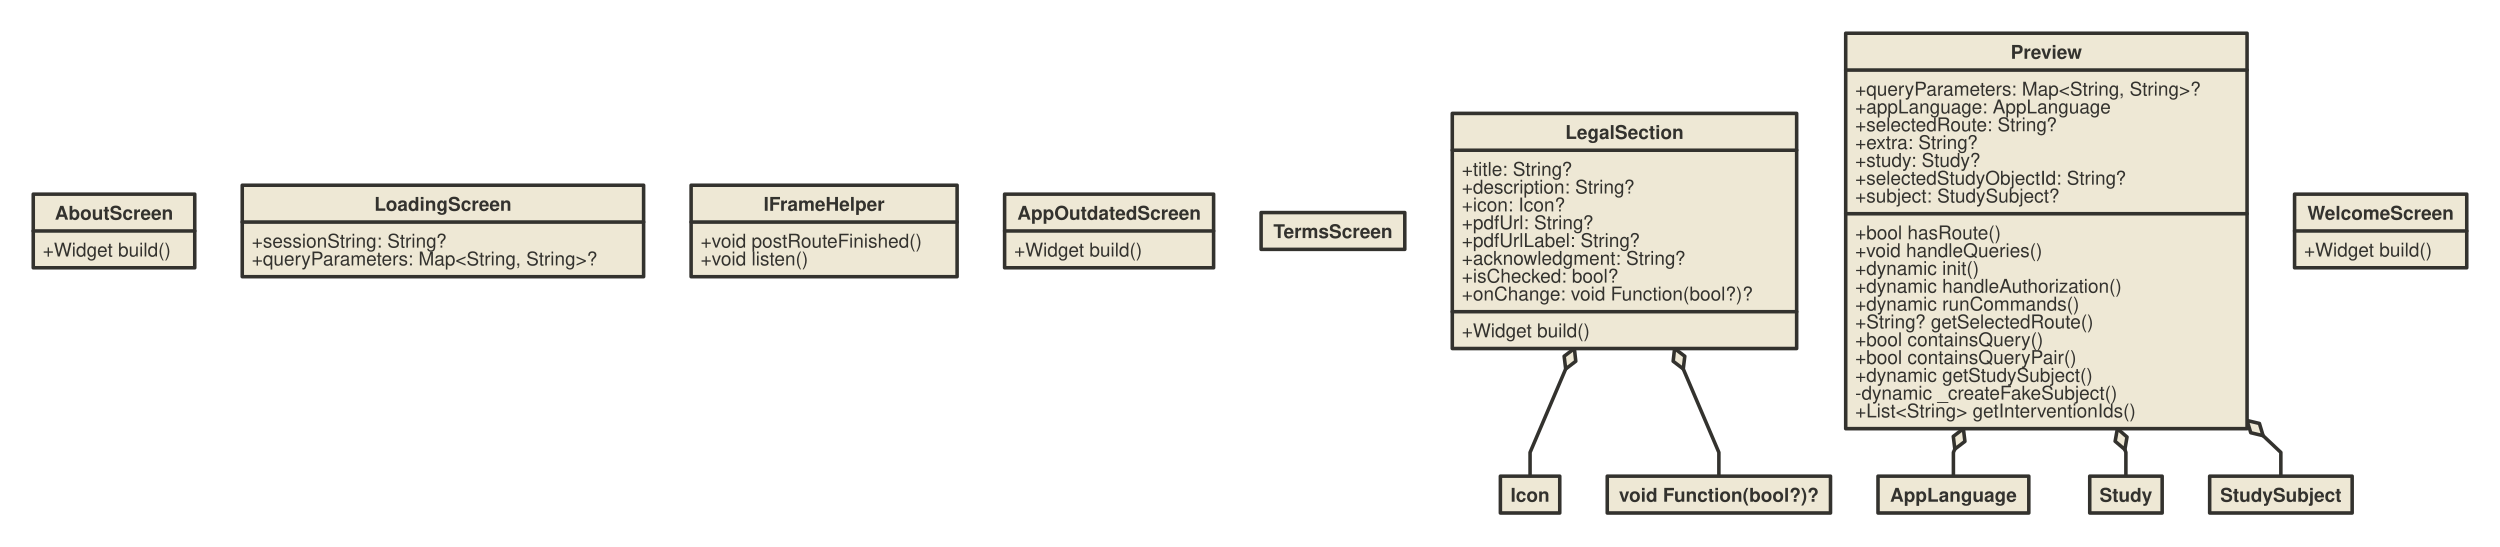
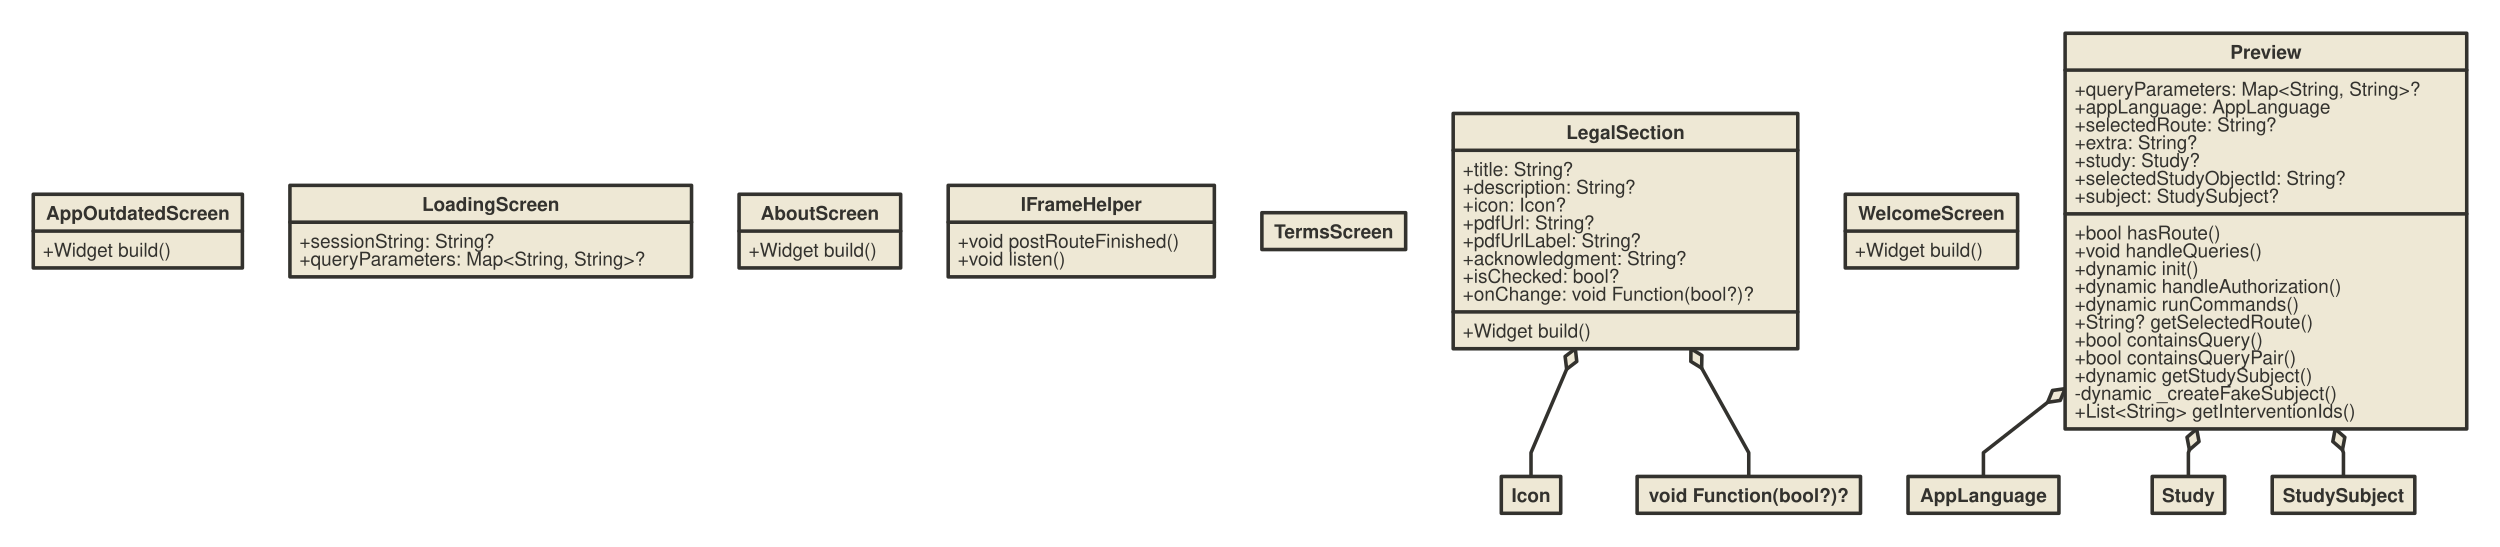
- <svg xmlns="http://www.w3.org/2000/svg" version="1.1" baseProfile="full" width="2105.3" height="460.0" viewbox="0 0 2105.25 460">
-   <g stroke-width="1.0" text-align="left" font="12pt Helvetica, Arial, sans-serif" font-size="12pt" font-family="Helvetica" font-weight="normal" font-style="normal">
+ <svg xmlns="http://www.w3.org/2000/svg" version="1.1" baseProfile="full" width="2104.0" height="460.0" viewbox="0 0 2104 460">
+   <g stroke-width="1.0" text-align="left" font="12pt Helvetica, Arial, sans-serif" font-size="12pt" font-family="Helvetica" font-weight="bold" font-style="normal">
    <g font-family="Helvetica" font-size="12pt" font-weight="bold" font-style="normal" stroke-width="3.0" stroke-linejoin="round" stroke-linecap="round" stroke="#33322E">
      <g stroke="transparent" fill="transparent">
-         <rect x="0.0" y="0.0" height="460.0" width="2105.3" stroke="none" />
+         <rect x="0.0" y="0.0" height="460.0" width="2104.0" stroke="none" />
      </g>
      <g transform="translate(8, 8)" fill="#33322E">
        <g transform="translate(20, 20)" fill="#33322E" font-family="Helvetica" font-size="12pt" font-weight="normal" font-style="normal">
          <path d="M1290.5 282.7 L1260.5 353 L1260.5 373 L1260.5 373.0 " fill="none" />
          <g fill="#eee8d5">
            <path d="M1299.0 276.2 L1290.5 282.7 L1289.2 272.0 L1297.8 265.5 Z" />
          </g>
-           <path d="M1389.5 282.7 L1419.5 353 L1419.5 373 L1419.5 373.0 " fill="none" />
-           <g fill="#eee8d5">
-             <path d="M1390.8 272.0 L1389.5 282.7 L1381.0 276.2 L1382.2 265.5 Z" />
-           </g>
-           <path d="M1618.2 350.2 L1617 353 L1617 373 L1617.0 373.0 " fill="none" />
-           <g fill="#eee8d5">
-             <path d="M1626.7 343.7 L1618.2 350.2 L1616.9 339.5 L1625.4 333.0 Z" />
-           </g>
-           <path d="M1761.4 350.6 L1762.25 353 L1762.25 373 L1762.3 373.0 " fill="none" />
-           <g fill="#eee8d5">
-             <path d="M1763.2 340.0 L1761.4 350.6 L1753.2 343.6 L1755.1 333.0 Z" />
-           </g>
-           <path d="M1877.8 338.9 L1892.75 353 L1892.75 373 L1892.8 373.0 " fill="none" />
-           <g fill="#eee8d5">
-             <path d="M1874.7 328.6 L1877.8 338.9 L1867.4 336.4 L1864.3 326.1 Z" />
-           </g>
-           <g data-name="AboutScreen">
-             <g fill="#eee8d5" stroke="#33322E" data-name="AboutScreen">
-               <rect x="0.0" y="135.5" height="62.0" width="136.0" data-name="AboutScreen" />
-               <path d="M0.0 166.5 L136.0 166.5" fill="none" data-name="AboutScreen" />
-             </g>
-             <g transform="translate(0, 135.5)" font-family="Helvetica" font-size="12pt" font-weight="bold" font-style="normal" data-name="AboutScreen">
-               <g transform="translate(8, 8)" fill="#33322E" text-align="center" data-name="AboutScreen">
-                 <text x="60.0" y="13.5" stroke="none" text-anchor="middle" data-name="AboutScreen">AboutScreen</text>
-               </g>
-             </g>
-             <g transform="translate(0, 166.5)" font-family="Helvetica" font-size="12pt" font-weight="normal" font-style="normal" data-name="AboutScreen">
-               <g transform="translate(8, 8)" fill="#33322E" text-align="left" data-name="AboutScreen">
-                 <text x="0.0" y="13.5" stroke="none" data-name="AboutScreen">+Widget build()</text>
+           <path d="M1404.1 281.8 L1443.75 353 L1443.75 373 L1443.8 373.0 " fill="none" />
+           <g fill="#eee8d5">
+             <path d="M1404.3 271.1 L1404.1 281.8 L1395.0 276.2 L1395.1 265.5 Z" />
+           </g>
+           <path d="M1695.3 310.6 L1641.25 353 L1641.25 373 L1641.3 373.0 " fill="none" />
+           <g fill="#eee8d5">
+             <path d="M1705.9 309.0 L1695.3 310.6 L1699.4 300.6 L1710.0 299.1 Z" />
+           </g>
+           <path d="M1814.6 350.6 L1813.75 353 L1813.75 373 L1813.8 373.0 " fill="none" />
+           <g fill="#eee8d5">
+             <path d="M1822.7 343.6 L1814.6 350.6 L1812.6 340.0 L1820.7 333.0 Z" />
+           </g>
+           <path d="M1943.4 350.6 L1944.25 353 L1944.25 373 L1944.3 373.0 " fill="none" />
+           <g fill="#eee8d5">
+             <path d="M1945.4 340.0 L1943.4 350.6 L1935.3 343.6 L1937.3 333.0 Z" />
+           </g>
+           <g data-name="AppOutdatedScreen">
+             <g fill="#eee8d5" stroke="#33322E" data-name="AppOutdatedScreen">
+               <rect x="0.0" y="135.5" height="62.0" width="176.0" data-name="AppOutdatedScreen" />
+               <path d="M0.0 166.5 L176.0 166.5" fill="none" data-name="AppOutdatedScreen" />
+             </g>
+             <g transform="translate(0, 135.5)" font-family="Helvetica" font-size="12pt" font-weight="bold" font-style="normal" data-name="AppOutdatedScreen">
+               <g transform="translate(8, 8)" fill="#33322E" text-align="center" data-name="AppOutdatedScreen">
+                 <text x="80.0" y="13.5" stroke="none" text-anchor="middle" data-name="AppOutdatedScreen">AppOutdatedScreen</text>
+               </g>
+             </g>
+             <g transform="translate(0, 166.5)" font-family="Helvetica" font-size="12pt" font-weight="normal" font-style="normal" data-name="AppOutdatedScreen">
+               <g transform="translate(8, 8)" fill="#33322E" text-align="left" data-name="AppOutdatedScreen">
+                 <text x="0.0" y="13.5" stroke="none" data-name="AppOutdatedScreen">+Widget build()</text>
              </g>
            </g>
          </g>
          <g data-name="LoadingScreen">
            <g fill="#eee8d5" stroke="#33322E" data-name="LoadingScreen">
-               <rect x="176.0" y="128.0" height="77.0" width="338.0" data-name="LoadingScreen" />
-               <path d="M176.0 159.0 L514.0 159.0" fill="none" data-name="LoadingScreen" />
-             </g>
-             <g transform="translate(176, 128)" font-family="Helvetica" font-size="12pt" font-weight="bold" font-style="normal" data-name="LoadingScreen">
+               <rect x="216.0" y="128.0" height="77.0" width="338.0" data-name="LoadingScreen" />
+               <path d="M216.0 159.0 L554.0 159.0" fill="none" data-name="LoadingScreen" />
+             </g>
+             <g transform="translate(216, 128)" font-family="Helvetica" font-size="12pt" font-weight="bold" font-style="normal" data-name="LoadingScreen">
              <g transform="translate(8, 8)" fill="#33322E" text-align="center" data-name="LoadingScreen">
                <text x="161.0" y="13.5" stroke="none" text-anchor="middle" data-name="LoadingScreen">LoadingScreen</text>
              </g>
            </g>
-             <g transform="translate(176, 159)" font-family="Helvetica" font-size="12pt" font-weight="normal" font-style="normal" data-name="LoadingScreen">
+             <g transform="translate(216, 159)" font-family="Helvetica" font-size="12pt" font-weight="normal" font-style="normal" data-name="LoadingScreen">
              <g transform="translate(8, 8)" fill="#33322E" text-align="left" data-name="LoadingScreen">
                <text x="0.0" y="13.5" stroke="none" data-name="LoadingScreen">+sessionString: String?</text>
                <text x="0.0" y="28.5" stroke="none" data-name="LoadingScreen">+queryParameters: Map&lt;String, String&gt;?</text>
              </g>
            </g>
          </g>
+           <g data-name="AboutScreen">
+             <g fill="#eee8d5" stroke="#33322E" data-name="AboutScreen">
+               <rect x="594.0" y="135.5" height="62.0" width="136.0" data-name="AboutScreen" />
+               <path d="M594.0 166.5 L730.0 166.5" fill="none" data-name="AboutScreen" />
+             </g>
+             <g transform="translate(594, 135.5)" font-family="Helvetica" font-size="12pt" font-weight="bold" font-style="normal" data-name="AboutScreen">
+               <g transform="translate(8, 8)" fill="#33322E" text-align="center" data-name="AboutScreen">
+                 <text x="60.0" y="13.5" stroke="none" text-anchor="middle" data-name="AboutScreen">AboutScreen</text>
+               </g>
+             </g>
+             <g transform="translate(594, 166.5)" font-family="Helvetica" font-size="12pt" font-weight="normal" font-style="normal" data-name="AboutScreen">
+               <g transform="translate(8, 8)" fill="#33322E" text-align="left" data-name="AboutScreen">
+                 <text x="0.0" y="13.5" stroke="none" data-name="AboutScreen">+Widget build()</text>
+               </g>
+             </g>
+           </g>
          <g data-name="IFrameHelper">
            <g fill="#eee8d5" stroke="#33322E" data-name="IFrameHelper">
-               <rect x="554.0" y="128.0" height="77.0" width="224.0" data-name="IFrameHelper" />
-               <path d="M554.0 159.0 L778.0 159.0" fill="none" data-name="IFrameHelper" />
-             </g>
-             <g transform="translate(554, 128)" font-family="Helvetica" font-size="12pt" font-weight="bold" font-style="normal" data-name="IFrameHelper">
+               <rect x="770.0" y="128.0" height="77.0" width="224.0" data-name="IFrameHelper" />
+               <path d="M770.0 159.0 L994.0 159.0" fill="none" data-name="IFrameHelper" />
+             </g>
+             <g transform="translate(770, 128)" font-family="Helvetica" font-size="12pt" font-weight="bold" font-style="normal" data-name="IFrameHelper">
              <g transform="translate(8, 8)" fill="#33322E" text-align="center" data-name="IFrameHelper">
                <text x="104.0" y="13.5" stroke="none" text-anchor="middle" data-name="IFrameHelper">IFrameHelper</text>
              </g>
            </g>
-             <g transform="translate(554, 159)" font-family="Helvetica" font-size="12pt" font-weight="normal" font-style="normal" data-name="IFrameHelper">
+             <g transform="translate(770, 159)" font-family="Helvetica" font-size="12pt" font-weight="normal" font-style="normal" data-name="IFrameHelper">
              <g transform="translate(8, 8)" fill="#33322E" text-align="left" data-name="IFrameHelper">
                <text x="0.0" y="13.5" stroke="none" data-name="IFrameHelper">+void postRouteFinished()</text>
                <text x="0.0" y="28.5" stroke="none" data-name="IFrameHelper">+void listen()</text>
-               </g>
-             </g>
-           </g>
-           <g data-name="AppOutdatedScreen">
-             <g fill="#eee8d5" stroke="#33322E" data-name="AppOutdatedScreen">
-               <rect x="818.0" y="135.5" height="62.0" width="176.0" data-name="AppOutdatedScreen" />
-               <path d="M818.0 166.5 L994.0 166.5" fill="none" data-name="AppOutdatedScreen" />
-             </g>
-             <g transform="translate(818, 135.5)" font-family="Helvetica" font-size="12pt" font-weight="bold" font-style="normal" data-name="AppOutdatedScreen">
-               <g transform="translate(8, 8)" fill="#33322E" text-align="center" data-name="AppOutdatedScreen">
-                 <text x="80.0" y="13.5" stroke="none" text-anchor="middle" data-name="AppOutdatedScreen">AppOutdatedScreen</text>
-               </g>
-             </g>
-             <g transform="translate(818, 166.5)" font-family="Helvetica" font-size="12pt" font-weight="normal" font-style="normal" data-name="AppOutdatedScreen">
-               <g transform="translate(8, 8)" fill="#33322E" text-align="left" data-name="AppOutdatedScreen">
-                 <text x="0.0" y="13.5" stroke="none" data-name="AppOutdatedScreen">+Widget build()</text>
              </g>
            </g>
          </g>
          <g data-name="TermsScreen">
            <g fill="#eee8d5" stroke="#33322E" data-name="TermsScreen">
              <rect x="1034.0" y="151.0" height="31.0" width="121.0" data-name="TermsScreen" />
            </g>
            <g transform="translate(1034, 151)" font-family="Helvetica" font-size="12pt" font-weight="bold" font-style="normal" data-name="TermsScreen">
              <g transform="translate(8, 8)" fill="#33322E" text-align="center" data-name="TermsScreen">
                <text x="52.5" y="13.5" stroke="none" text-anchor="middle" data-name="TermsScreen">TermsScreen</text>
              </g>
            </g>
          </g>
          <g data-name="LegalSection">
            <g fill="#eee8d5" stroke="#33322E" data-name="LegalSection">
              <rect x="1195.0" y="67.5" height="198.0" width="290.0" data-name="LegalSection" />
              <path d="M1195.0 98.5 L1485.0 98.5" fill="none" data-name="LegalSection" />
              <path d="M1195.0 234.5 L1485.0 234.5" fill="none" data-name="LegalSection" />
            </g>
            <g transform="translate(1195, 67.5)" font-family="Helvetica" font-size="12pt" font-weight="bold" font-style="normal" data-name="LegalSection">
              <g transform="translate(8, 8)" fill="#33322E" text-align="center" data-name="LegalSection">
                <text x="137.0" y="13.5" stroke="none" text-anchor="middle" data-name="LegalSection">LegalSection</text>
              </g>
            </g>
            <g transform="translate(1195, 98.5)" font-family="Helvetica" font-size="12pt" font-weight="normal" font-style="normal" data-name="LegalSection">
              <g transform="translate(8, 8)" fill="#33322E" text-align="left" data-name="LegalSection">
                <text x="0.0" y="13.5" stroke="none" data-name="LegalSection">+title: String?</text>
                <text x="0.0" y="28.5" stroke="none" data-name="LegalSection">+description: String?</text>
                <text x="0.0" y="43.5" stroke="none" data-name="LegalSection">+icon: Icon?</text>
                <text x="0.0" y="58.5" stroke="none" data-name="LegalSection">+pdfUrl: String?</text>
                <text x="0.0" y="73.5" stroke="none" data-name="LegalSection">+pdfUrlLabel: String?</text>
                <text x="0.0" y="88.5" stroke="none" data-name="LegalSection">+acknowledgment: String?</text>
                <text x="0.0" y="103.5" stroke="none" data-name="LegalSection">+isChecked: bool?</text>
                <text x="0.0" y="118.5" stroke="none" data-name="LegalSection">+onChange: void Function(bool?)?</text>
              </g>
            </g>
            <g transform="translate(1195, 234.5)" font-family="Helvetica" font-size="12pt" font-weight="normal" font-style="normal" data-name="LegalSection">
              <g transform="translate(8, 8)" fill="#33322E" text-align="left" data-name="LegalSection">
                <text x="0.0" y="13.5" stroke="none" data-name="LegalSection">+Widget build()</text>
              </g>
            </g>
          </g>
          <g data-name="Icon">
            <g fill="#eee8d5" stroke="#33322E" data-name="Icon">
              <rect x="1235.5" y="373.0" height="31.0" width="50.0" data-name="Icon" />
            </g>
            <g transform="translate(1235.5, 373)" font-family="Helvetica" font-size="12pt" font-weight="bold" font-style="normal" data-name="Icon">
              <g transform="translate(8, 8)" fill="#33322E" text-align="center" data-name="Icon">
                <text x="17.0" y="13.5" stroke="none" text-anchor="middle" data-name="Icon">Icon</text>
              </g>
            </g>
          </g>
          <g data-name="void Function(bool?)?">
            <g fill="#eee8d5" stroke="#33322E" data-name="void Function(bool?)?">
-               <rect x="1325.5" y="373.0" height="31.0" width="188.0" data-name="void Function(bool?)?" />
-             </g>
-             <g transform="translate(1325.5, 373)" font-family="Helvetica" font-size="12pt" font-weight="bold" font-style="normal" data-name="void Function(bool?)?">
+               <rect x="1349.8" y="373.0" height="31.0" width="188.0" data-name="void Function(bool?)?" />
+             </g>
+             <g transform="translate(1349.75, 373)" font-family="Helvetica" font-size="12pt" font-weight="bold" font-style="normal" data-name="void Function(bool?)?">
              <g transform="translate(8, 8)" fill="#33322E" text-align="center" data-name="void Function(bool?)?">
                <text x="86.0" y="13.5" stroke="none" text-anchor="middle" data-name="void Function(bool?)?">void Function(bool?)?</text>
              </g>
            </g>
          </g>
+           <g data-name="WelcomeScreen">
+             <g fill="#eee8d5" stroke="#33322E" data-name="WelcomeScreen">
+               <rect x="1525.0" y="135.5" height="62.0" width="145.0" data-name="WelcomeScreen" />
+               <path d="M1525.0 166.5 L1670.0 166.5" fill="none" data-name="WelcomeScreen" />
+             </g>
+             <g transform="translate(1525, 135.5)" font-family="Helvetica" font-size="12pt" font-weight="bold" font-style="normal" data-name="WelcomeScreen">
+               <g transform="translate(8, 8)" fill="#33322E" text-align="center" data-name="WelcomeScreen">
+                 <text x="64.5" y="13.5" stroke="none" text-anchor="middle" data-name="WelcomeScreen">WelcomeScreen</text>
+               </g>
+             </g>
+             <g transform="translate(1525, 166.5)" font-family="Helvetica" font-size="12pt" font-weight="normal" font-style="normal" data-name="WelcomeScreen">
+               <g transform="translate(8, 8)" fill="#33322E" text-align="left" data-name="WelcomeScreen">
+                 <text x="0.0" y="13.5" stroke="none" data-name="WelcomeScreen">+Widget build()</text>
+               </g>
+             </g>
+           </g>
          <g data-name="Preview">
            <g fill="#eee8d5" stroke="#33322E" data-name="Preview">
-               <rect x="1526.3" y="0.0" height="333.0" width="338.0" data-name="Preview" />
-               <path d="M1526.3 31.0 L1864.3 31.0" fill="none" data-name="Preview" />
-               <path d="M1526.3 152.0 L1864.3 152.0" fill="none" data-name="Preview" />
-             </g>
-             <g transform="translate(1526.25, 0)" font-family="Helvetica" font-size="12pt" font-weight="bold" font-style="normal" data-name="Preview">
+               <rect x="1710.0" y="0.0" height="333.0" width="338.0" data-name="Preview" />
+               <path d="M1710.0 31.0 L2048.0 31.0" fill="none" data-name="Preview" />
+               <path d="M1710.0 152.0 L2048.0 152.0" fill="none" data-name="Preview" />
+             </g>
+             <g transform="translate(1710, 0)" font-family="Helvetica" font-size="12pt" font-weight="bold" font-style="normal" data-name="Preview">
              <g transform="translate(8, 8)" fill="#33322E" text-align="center" data-name="Preview">
                <text x="161.0" y="13.5" stroke="none" text-anchor="middle" data-name="Preview">Preview</text>
              </g>
            </g>
-             <g transform="translate(1526.25, 31)" font-family="Helvetica" font-size="12pt" font-weight="normal" font-style="normal" data-name="Preview">
+             <g transform="translate(1710, 31)" font-family="Helvetica" font-size="12pt" font-weight="normal" font-style="normal" data-name="Preview">
              <g transform="translate(8, 8)" fill="#33322E" text-align="left" data-name="Preview">
                <text x="0.0" y="13.5" stroke="none" data-name="Preview">+queryParameters: Map&lt;String, String&gt;?</text>
                <text x="0.0" y="28.5" stroke="none" data-name="Preview">+appLanguage: AppLanguage</text>
                <text x="0.0" y="43.5" stroke="none" data-name="Preview">+selectedRoute: String?</text>
                <text x="0.0" y="58.5" stroke="none" data-name="Preview">+extra: String?</text>
                <text x="0.0" y="73.5" stroke="none" data-name="Preview">+study: Study?</text>
                <text x="0.0" y="88.5" stroke="none" data-name="Preview">+selectedStudyObjectId: String?</text>
                <text x="0.0" y="103.5" stroke="none" data-name="Preview">+subject: StudySubject?</text>
              </g>
            </g>
-             <g transform="translate(1526.25, 152)" font-family="Helvetica" font-size="12pt" font-weight="normal" font-style="normal" data-name="Preview">
+             <g transform="translate(1710, 152)" font-family="Helvetica" font-size="12pt" font-weight="normal" font-style="normal" data-name="Preview">
              <g transform="translate(8, 8)" fill="#33322E" text-align="left" data-name="Preview">
                <text x="0.0" y="13.5" stroke="none" data-name="Preview">+bool hasRoute()</text>
                <text x="0.0" y="28.5" stroke="none" data-name="Preview">+void handleQueries()</text>
                <text x="0.0" y="43.5" stroke="none" data-name="Preview">+dynamic init()</text>
                <text x="0.0" y="58.5" stroke="none" data-name="Preview">+dynamic handleAuthorization()</text>
                <text x="0.0" y="73.5" stroke="none" data-name="Preview">+dynamic runCommands()</text>
                <text x="0.0" y="88.5" stroke="none" data-name="Preview">+String? getSelectedRoute()</text>
                <text x="0.0" y="103.5" stroke="none" data-name="Preview">+bool containsQuery()</text>
                <text x="0.0" y="118.5" stroke="none" data-name="Preview">+bool containsQueryPair()</text>
                <text x="0.0" y="133.5" stroke="none" data-name="Preview">+dynamic getStudySubject()</text>
                <text x="0.0" y="148.5" stroke="none" data-name="Preview">-dynamic _createFakeSubject()</text>
                <text x="0.0" y="163.5" stroke="none" data-name="Preview">+List&lt;String&gt; getInterventionIds()</text>
              </g>
            </g>
          </g>
          <g data-name="AppLanguage">
            <g fill="#eee8d5" stroke="#33322E" data-name="AppLanguage">
-               <rect x="1553.5" y="373.0" height="31.0" width="127.0" data-name="AppLanguage" />
-             </g>
-             <g transform="translate(1553.5, 373)" font-family="Helvetica" font-size="12pt" font-weight="bold" font-style="normal" data-name="AppLanguage">
+               <rect x="1577.8" y="373.0" height="31.0" width="127.0" data-name="AppLanguage" />
+             </g>
+             <g transform="translate(1577.75, 373)" font-family="Helvetica" font-size="12pt" font-weight="bold" font-style="normal" data-name="AppLanguage">
              <g transform="translate(8, 8)" fill="#33322E" text-align="center" data-name="AppLanguage">
                <text x="55.5" y="13.5" stroke="none" text-anchor="middle" data-name="AppLanguage">AppLanguage</text>
              </g>
            </g>
          </g>
          <g data-name="Study">
            <g fill="#eee8d5" stroke="#33322E" data-name="Study">
-               <rect x="1731.8" y="373.0" height="31.0" width="61.0" data-name="Study" />
-             </g>
-             <g transform="translate(1731.75, 373)" font-family="Helvetica" font-size="12pt" font-weight="bold" font-style="normal" data-name="Study">
+               <rect x="1783.3" y="373.0" height="31.0" width="61.0" data-name="Study" />
+             </g>
+             <g transform="translate(1783.25, 373)" font-family="Helvetica" font-size="12pt" font-weight="bold" font-style="normal" data-name="Study">
              <g transform="translate(8, 8)" fill="#33322E" text-align="center" data-name="Study">
                <text x="22.5" y="13.5" stroke="none" text-anchor="middle" data-name="Study">Study</text>
              </g>
            </g>
          </g>
          <g data-name="StudySubject">
            <g fill="#eee8d5" stroke="#33322E" data-name="StudySubject">
-               <rect x="1832.8" y="373.0" height="31.0" width="120.0" data-name="StudySubject" />
-             </g>
-             <g transform="translate(1832.75, 373)" font-family="Helvetica" font-size="12pt" font-weight="bold" font-style="normal" data-name="StudySubject">
+               <rect x="1884.3" y="373.0" height="31.0" width="120.0" data-name="StudySubject" />
+             </g>
+             <g transform="translate(1884.25, 373)" font-family="Helvetica" font-size="12pt" font-weight="bold" font-style="normal" data-name="StudySubject">
              <g transform="translate(8, 8)" fill="#33322E" text-align="center" data-name="StudySubject">
                <text x="52.0" y="13.5" stroke="none" text-anchor="middle" data-name="StudySubject">StudySubject</text>
-               </g>
-             </g>
-           </g>
-           <g data-name="WelcomeScreen">
-             <g fill="#eee8d5" stroke="#33322E" data-name="WelcomeScreen">
-               <rect x="1904.3" y="135.5" height="62.0" width="145.0" data-name="WelcomeScreen" />
-               <path d="M1904.3 166.5 L2049.3 166.5" fill="none" data-name="WelcomeScreen" />
-             </g>
-             <g transform="translate(1904.25, 135.5)" font-family="Helvetica" font-size="12pt" font-weight="bold" font-style="normal" data-name="WelcomeScreen">
-               <g transform="translate(8, 8)" fill="#33322E" text-align="center" data-name="WelcomeScreen">
-                 <text x="64.5" y="13.5" stroke="none" text-anchor="middle" data-name="WelcomeScreen">WelcomeScreen</text>
-               </g>
-             </g>
-             <g transform="translate(1904.25, 166.5)" font-family="Helvetica" font-size="12pt" font-weight="normal" font-style="normal" data-name="WelcomeScreen">
-               <g transform="translate(8, 8)" fill="#33322E" text-align="left" data-name="WelcomeScreen">
-                 <text x="0.0" y="13.5" stroke="none" data-name="WelcomeScreen">+Widget build()</text>
              </g>
            </g>
          </g>
        </g>
      </g>
    </g>
  </g>
</svg>
